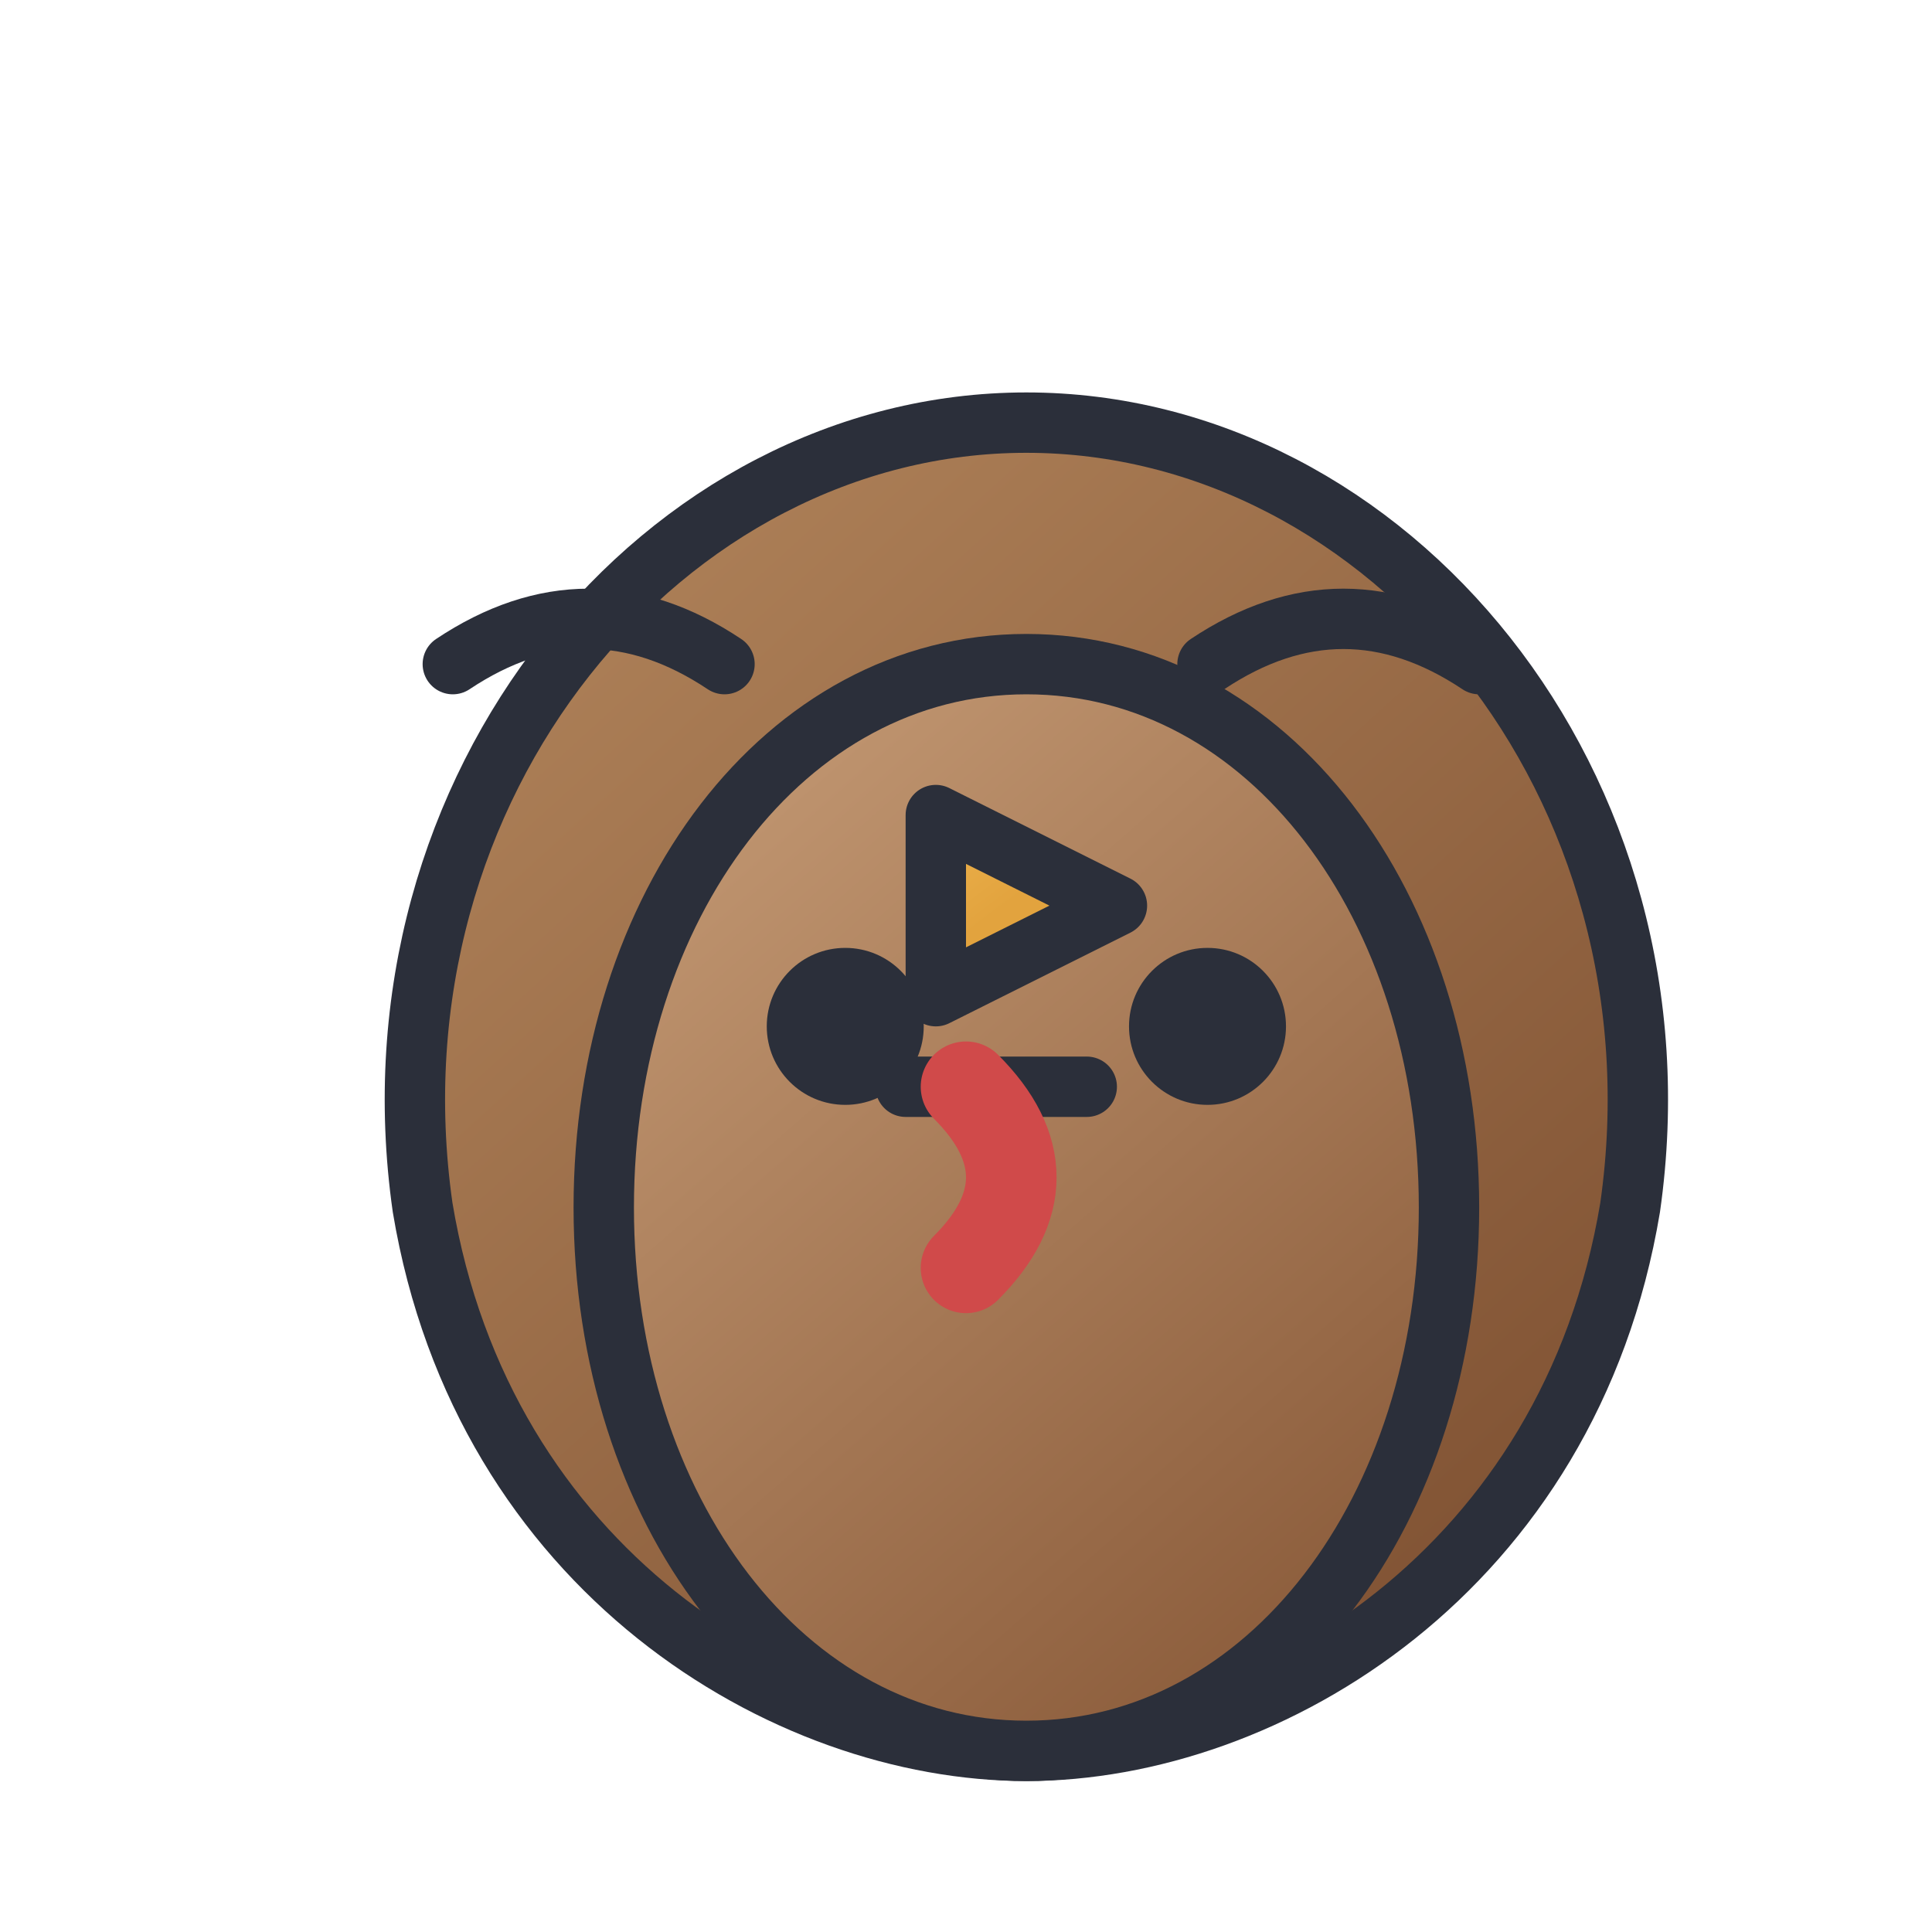
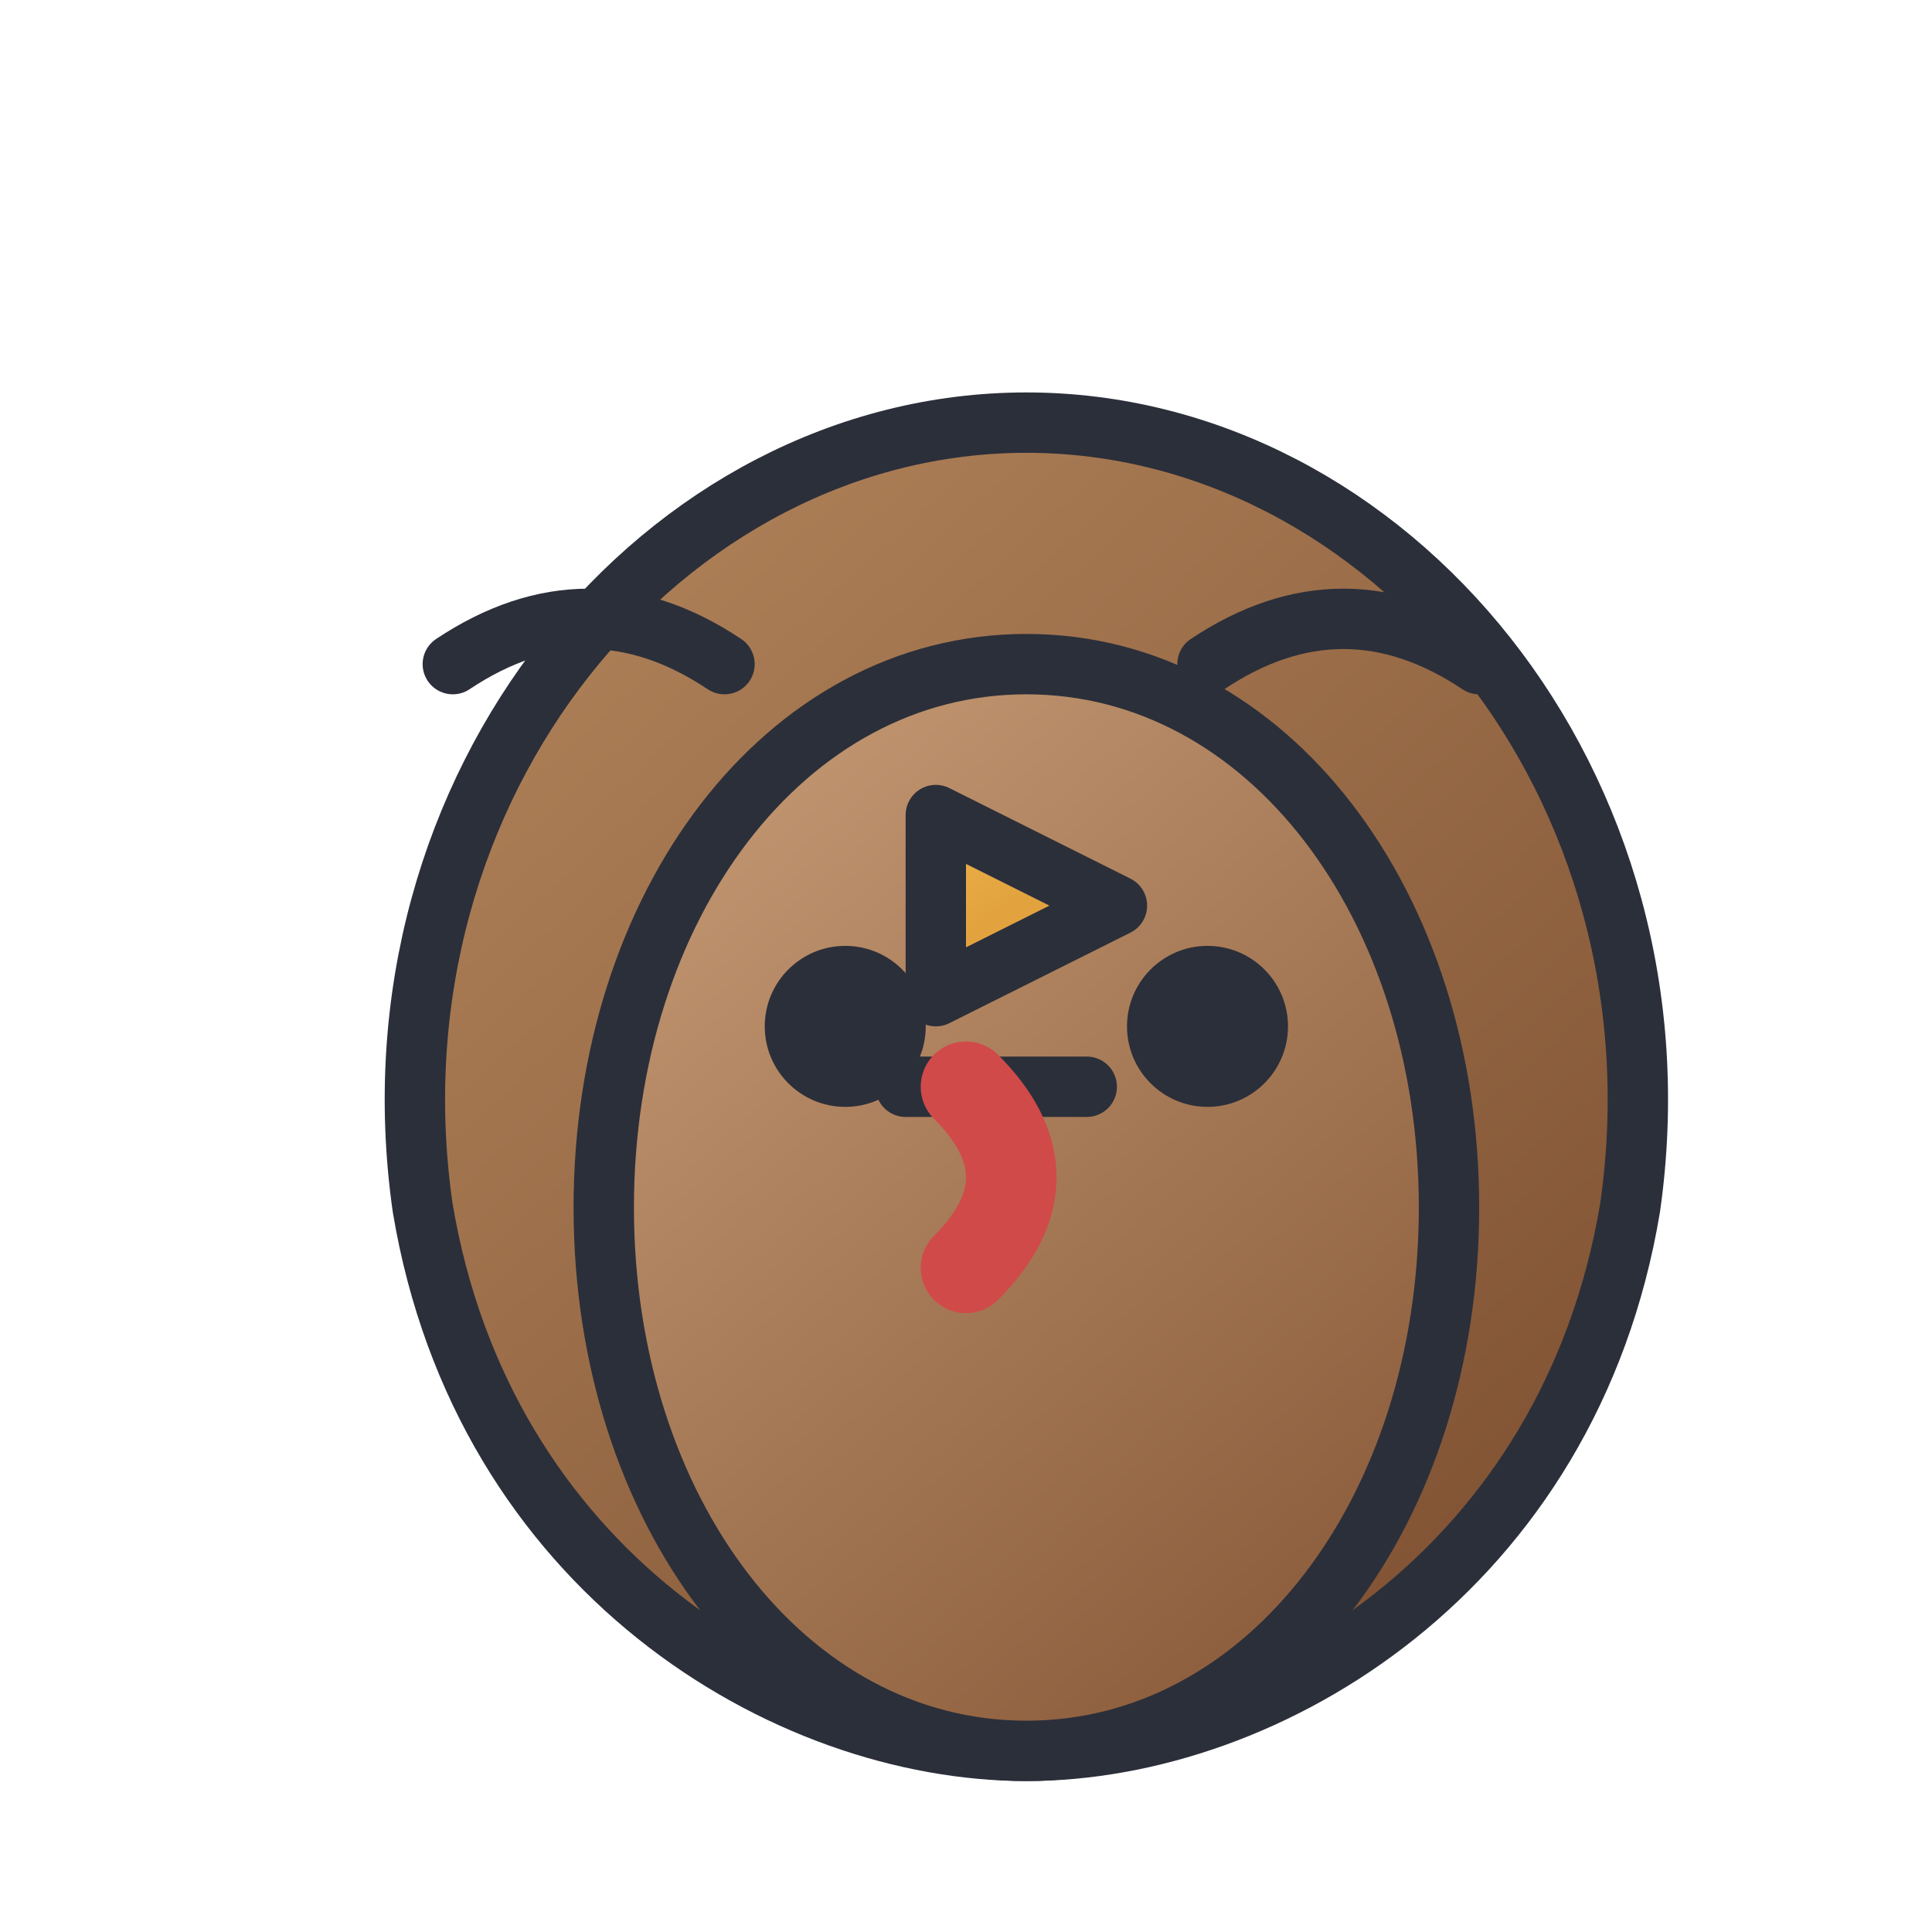
- <svg xmlns="http://www.w3.org/2000/svg" viewBox="0 0 64 64" width="64" height="64" role="img" aria-label="indyk">
+ <svg xmlns="http://www.w3.org/2000/svg" viewBox="0 0 24 24" width="24" height="24" role="img" aria-label="indyk">
  <defs>
-     <linearGradient id="turkey-feathers" x1="12" y1="14" x2="52" y2="58" gradientUnits="userSpaceOnUse">
+     <linearGradient id="turkey-feathers" x1="4.5" y1="5.25" x2="19.5" y2="21.75" gradientUnits="userSpaceOnUse">
      <stop offset="0" stop-color="#b5885e" />
      <stop offset="1" stop-color="#7b4d2f" />
    </linearGradient>
-     <linearGradient id="turkey-body" x1="18" y1="22" x2="46" y2="54" gradientUnits="userSpaceOnUse">
+     <linearGradient id="turkey-body" x1="6.75" y1="8.25" x2="17.25" y2="20.25" gradientUnits="userSpaceOnUse">
      <stop offset="0" stop-color="#caa07a" />
      <stop offset="1" stop-color="#8a5b3a" />
    </linearGradient>
-     <linearGradient id="turkey-beak" x1="30" y1="20" x2="36" y2="28" gradientUnits="userSpaceOnUse">
+     <linearGradient id="turkey-beak" x1="11.25" y1="7.5" x2="13.5" y2="10.5" gradientUnits="userSpaceOnUse">
      <stop offset="0" stop-color="#ffcc66" />
      <stop offset="1" stop-color="#e2a33e" />
    </linearGradient>
  </defs>
-   <path d="M14 40c-2-14 8-26 20-26s22 12 20 26c-2 12-12 18-20 18S16 52 14 40z" fill="url(#turkey-feathers)" stroke="#2b2f3a" stroke-width="2" />
-   <path d="M20 40c0-10 6-18 14-18s14 8 14 18c0 10-6 18-14 18S20 50 20 40z" fill="url(#turkey-body)" stroke="#2b2f3a" stroke-width="2" />
-   <circle cx="28" cy="34" r="2.6" fill="#2b2f3a" />
-   <circle cx="40" cy="34" r="2.6" fill="#2b2f3a" />
-   <path d="M30 36l6 0" fill="none" stroke="#2b2f3a" stroke-width="2" stroke-linecap="round" />
-   <path d="M32 36c2 2 2 4 0 6" fill="none" stroke="#d04a4a" stroke-width="3" stroke-linecap="round" />
-   <path d="M31 27l6 3-6 3z" fill="url(#turkey-beak)" stroke="#2b2f3a" stroke-width="2" stroke-linejoin="round" />
-   <path d="M24 22c-3-2-6-2-9 0" fill="none" stroke="#2b2f3a" stroke-width="2" stroke-linecap="round" />
-   <path d="M49 22c-3-2-6-2-9 0" fill="none" stroke="#2b2f3a" stroke-width="2" stroke-linecap="round" />
+   <path d="M5.25 15c-.75-5.25 3-9.75 7.5-9.75s8.25 4.5 7.5 9.75c-.75 4.5-4.5 6.75-7.5 6.75S6 19.5 5.25 15z" fill="url(#turkey-feathers)" stroke="#2b2f3a" stroke-width=".75" />
+   <path d="M7.5 15c0-3.75 2.25-6.75 5.25-6.75s5.25 3 5.25 6.75-2.25 6.75-5.25 6.75S7.5 18.75 7.5 15z" fill="url(#turkey-body)" stroke="#2b2f3a" stroke-width=".75" />
+   <circle cx="10.5" cy="12.75" r="1" fill="#2b2f3a" />
+   <circle cx="15" cy="12.75" r="1" fill="#2b2f3a" />
+   <path d="M11.25 13.5h2.25" fill="none" stroke="#2b2f3a" stroke-width=".75" stroke-linecap="round" />
+   <path d="M12 13.5c.75.75.75 1.5 0 2.25" fill="none" stroke="#d04a4a" stroke-width="1.125" stroke-linecap="round" />
+   <path d="M11.625 10.125l2.25 1.125-2.25 1.125z" fill="url(#turkey-beak)" stroke="#2b2f3a" stroke-width=".75" stroke-linejoin="round" />
+   <path d="M9 8.25c-1.125-.75-2.25-.75-3.375 0" fill="none" stroke="#2b2f3a" stroke-width=".75" stroke-linecap="round" />
+   <path d="M18.375 8.25c-1.125-.75-2.25-.75-3.375 0" fill="none" stroke="#2b2f3a" stroke-width=".75" stroke-linecap="round" />
</svg>
